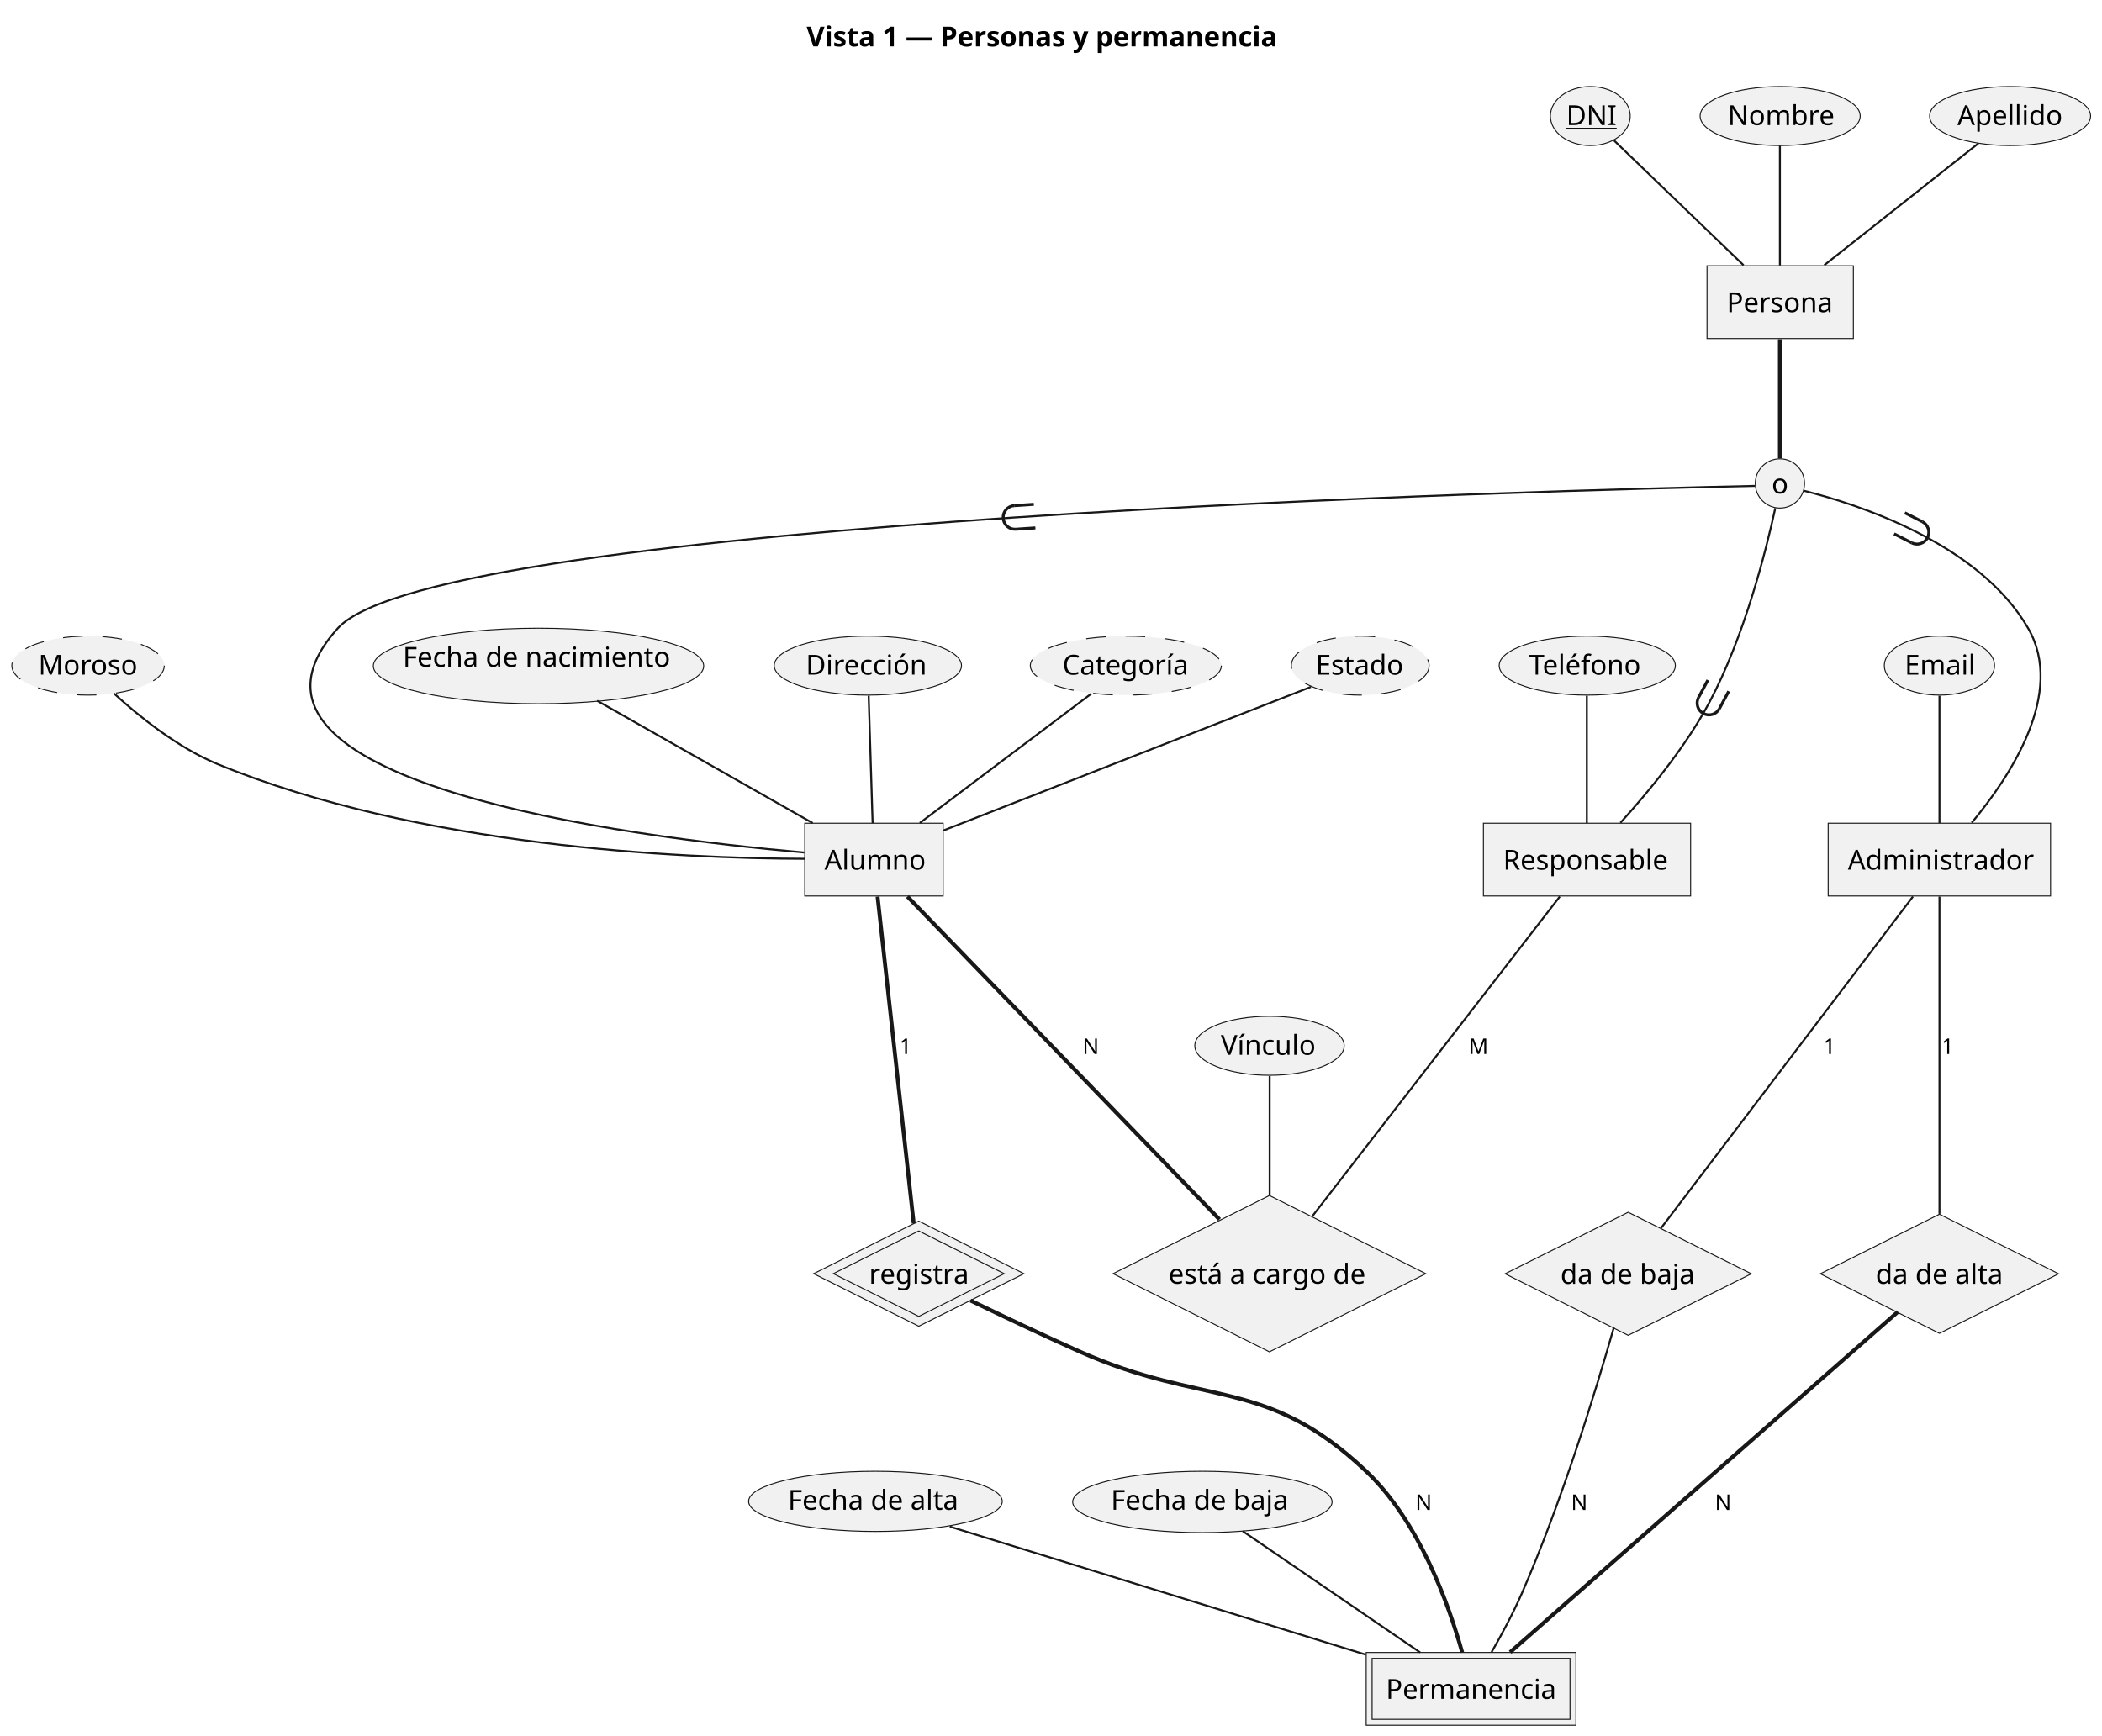
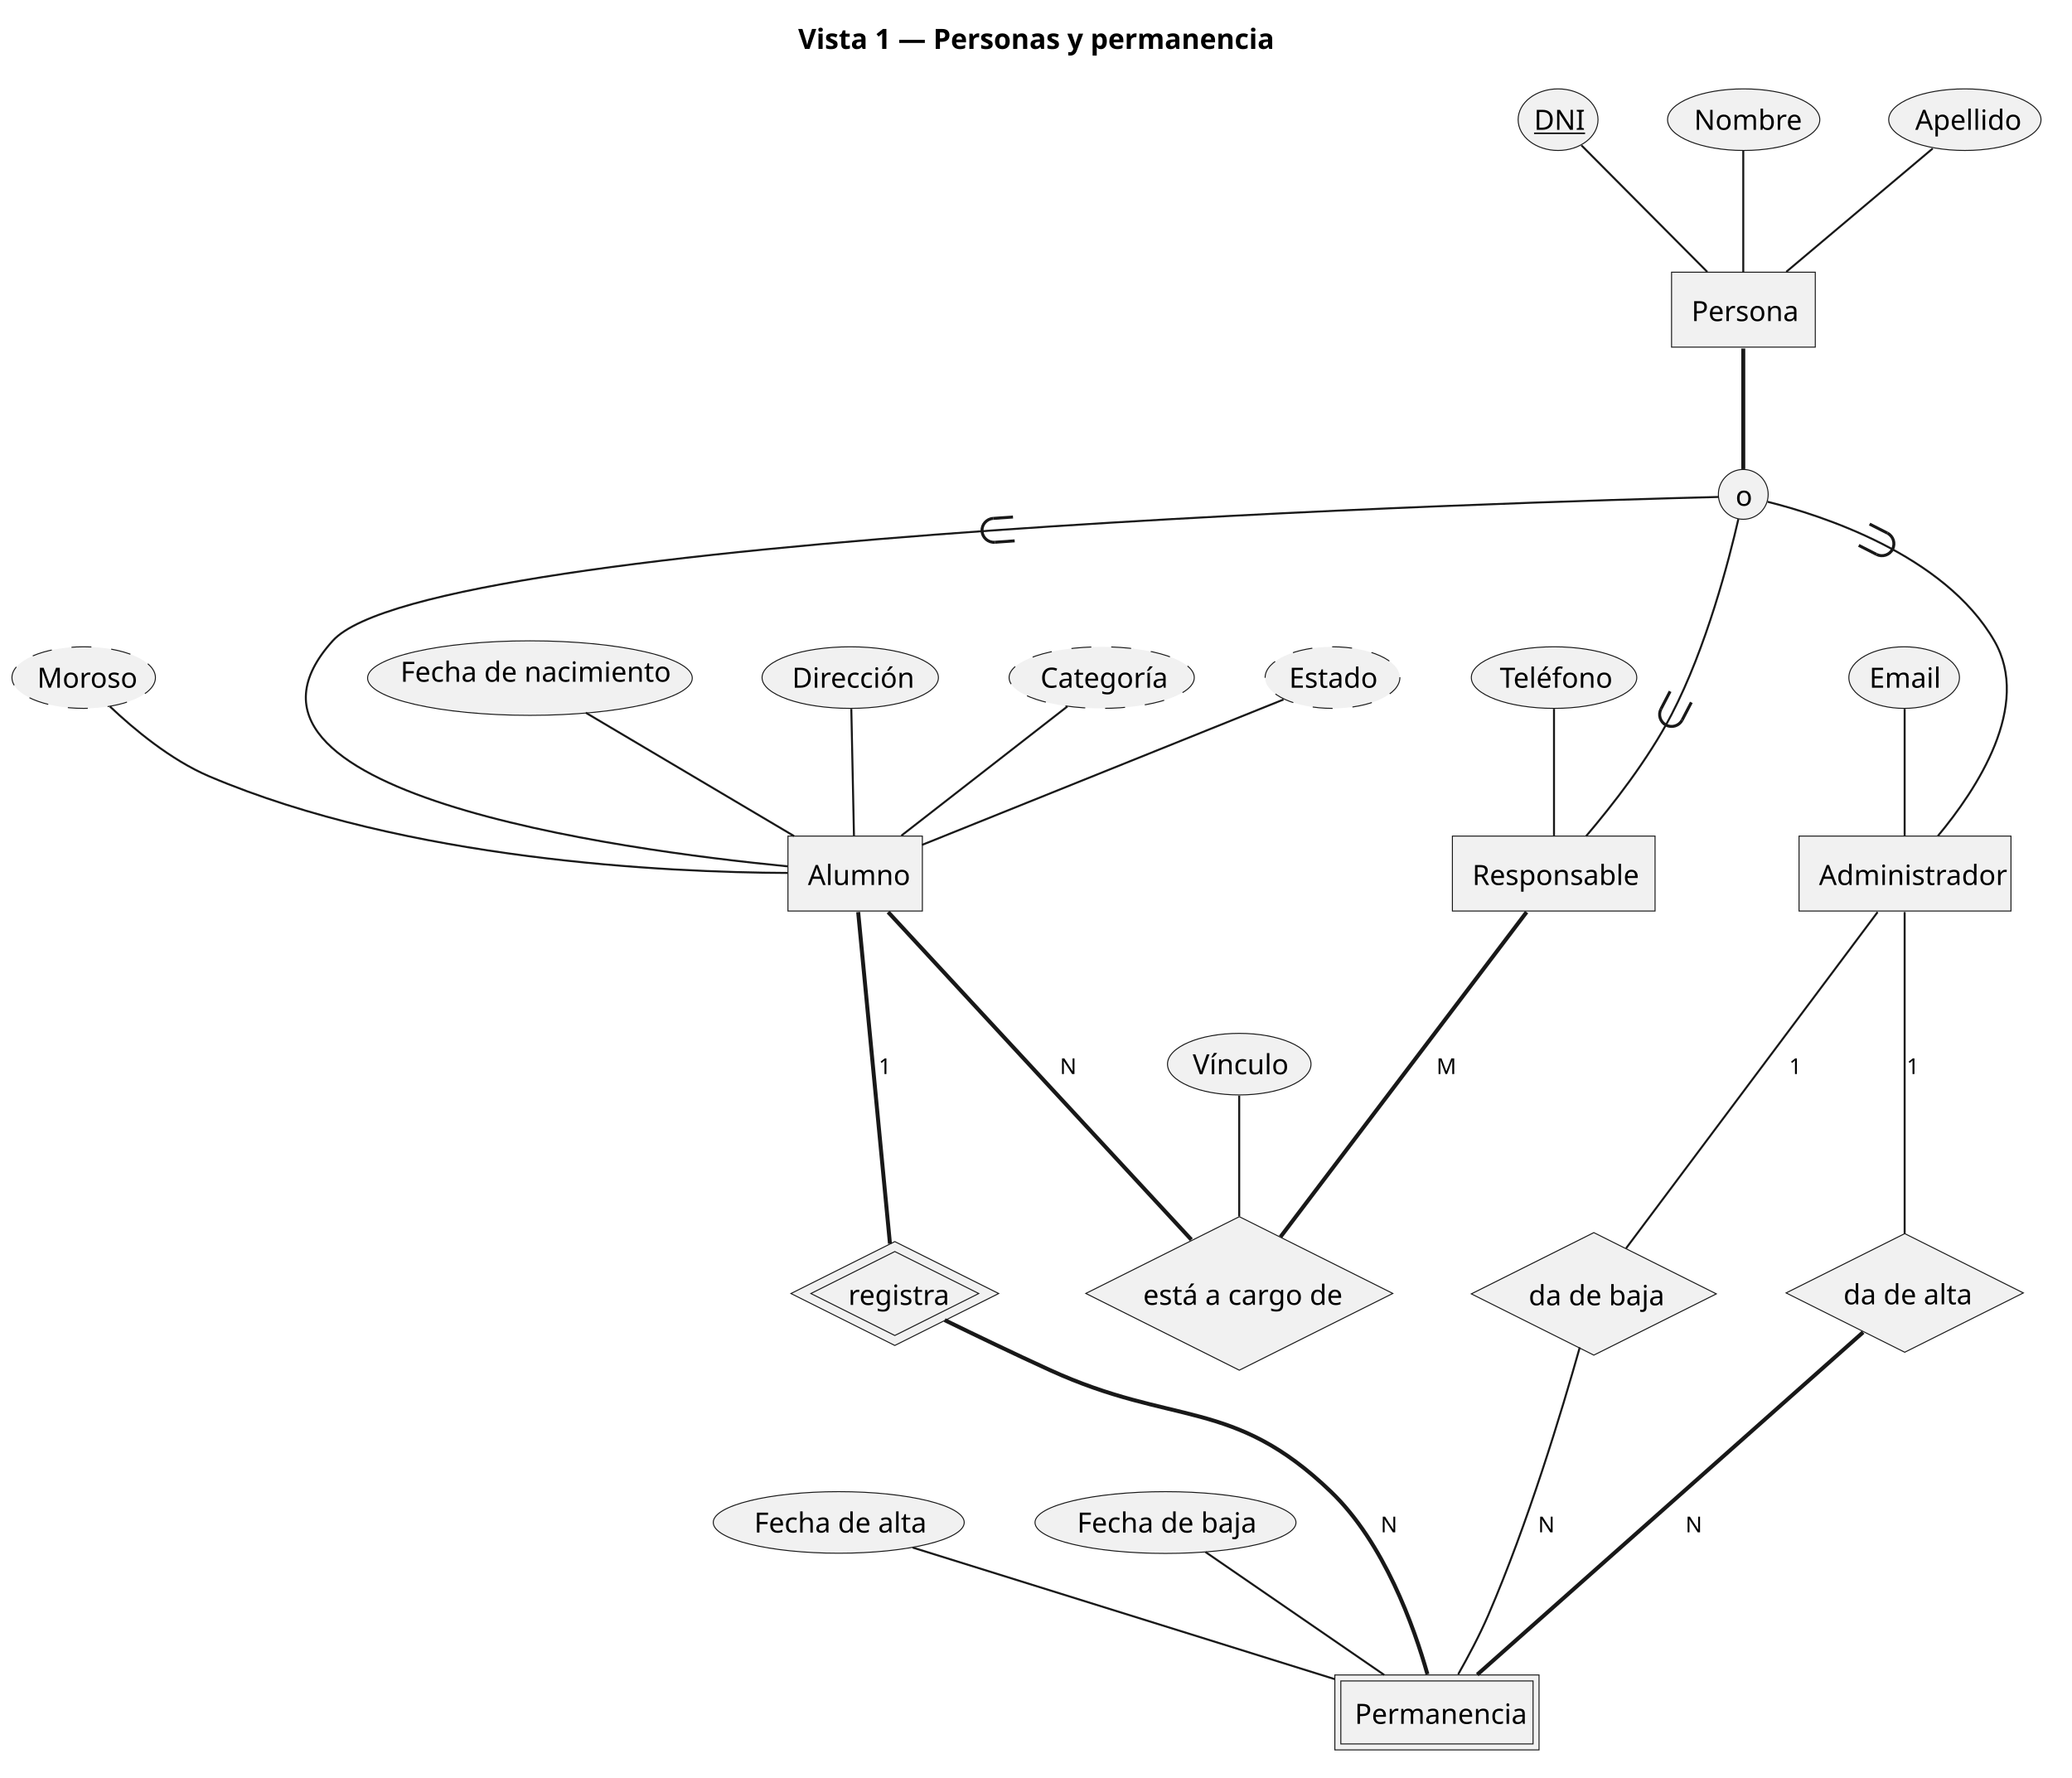
- <svg xmlns="http://www.w3.org/2000/svg" contentStyleType="text/css" data-diagram-type="CHEN_EER" height="881px" preserveAspectRatio="none" style="width:1067px;height:881px;background:#FFFFFF;" version="1.1" viewBox="0 0 1067 881" width="1067px" zoomAndPan="magnify">
+ <svg xmlns="http://www.w3.org/2000/svg" version="1.1" data-diagram-type="CHEN_EER" style="width:1040px;height:892px;background:#FFFFFF;" width="1040px" height="892px" viewBox="0 0 1040 892" zoomAndPan="magnify" preserveAspectRatio="none" contentStyleType="text/css">
  <defs />
-   <g>
+   <g font-family="sans-serif" lengthAdjust="spacing">
    <g class="title" data-source-line="1">
-       <text fill="#000000" font-family="sans-serif" font-size="14" font-weight="bold" lengthAdjust="spacing" textLength="234.309" x="409.449" y="23.562">Vista 1 — Personas y permanencia</text>
+       <text x="400.625" y="24.533" fill="#000" font-size="14" textLength="232.326" font-weight="700">Vista 1 — Personas y permanencia</text>
    </g>
-     <g id="PERSONA">
-       <rect fill="#F1F1F1" height="36.94" style="stroke:#181818;stroke-width:0.5;" width="74.291" x="866.5" y="134.94" />
-       <text fill="#000000" font-family="sans-serif" font-size="14" lengthAdjust="spacing" textLength="54.291" x="876.5" y="158.502">Persona</text>
+     <g>
+       <rect x="839" y="136.609" width="72.145" height="37.609" fill="#F1F1F1" style="stroke:#181818;stroke-width:0.5;" />
+       <text x="849" y="161.143" fill="#000" font-size="14" textLength="52.145">Persona</text>
    </g>
-     <g id="PERSONA.P_DNI">
-       <ellipse cx="807.261" cy="58.917" fill="#F1F1F1" rx="20.261" ry="14.978" style="stroke:#181818;stroke-width:0.5;" />
-       <text fill="#000000" font-family="sans-serif" font-size="14" lengthAdjust="spacing" text-decoration="underline" textLength="24.411" x="795.056" y="63.502">DNI</text>
+     <g>
+       <ellipse cx="782.049" cy="60.061" rx="20.049" ry="15.452" fill="#F1F1F1" style="stroke:#181818;stroke-width:0.5;" />
+       <text x="769.993" y="65.143" fill="#000" font-size="14" textLength="24.11" text-decoration="underline">DNI</text>
    </g>
-     <g id="PERSONA.P_NOM">
-       <ellipse cx="903.626" cy="58.917" fill="#F1F1F1" rx="40.626" ry="14.978" style="stroke:#181818;stroke-width:0.5;" />
-       <text fill="#000000" font-family="sans-serif" font-size="14" lengthAdjust="spacing" textLength="53.211" x="877.02" y="63.502">Nombre</text>
+     <g>
+       <ellipse cx="875.209" cy="60.061" rx="38.209" ry="15.452" fill="#F1F1F1" style="stroke:#181818;stroke-width:0.5;" />
+       <text x="850.312" y="65.143" fill="#000" font-size="14" textLength="49.793">Nombre</text>
    </g>
-     <g id="PERSONA.P_APE">
-       <ellipse cx="1020.353" cy="58.917" fill="#F1F1F1" rx="40.853" ry="14.978" style="stroke:#181818;stroke-width:0.5;" />
-       <text fill="#000000" font-family="sans-serif" font-size="14" lengthAdjust="spacing" textLength="53.532" x="993.587" y="63.502">Apellido</text>
+     <g>
+       <ellipse cx="986.223" cy="60.061" rx="38.223" ry="15.452" fill="#F1F1F1" style="stroke:#181818;stroke-width:0.5;" />
+       <text x="961.317" y="65.143" fill="#000" font-size="14" textLength="49.813">Apellido</text>
    </g>
-     <g id="ALUMNO">
-       <rect fill="#F1F1F1" height="36.94" style="stroke:#181818;stroke-width:0.5;" width="70.258" x="408.5" y="417.94" />
-       <text fill="#000000" font-family="sans-serif" font-size="14" lengthAdjust="spacing" textLength="50.258" x="418.5" y="441.502">Alumno</text>
+     <g>
+       <rect x="395.5" y="419.609" width="67.469" height="37.609" fill="#F1F1F1" style="stroke:#181818;stroke-width:0.5;" />
+       <text x="405.5" y="444.143" fill="#000" font-size="14" textLength="47.469">Alumno</text>
    </g>
-     <g id="ALUMNO.A_FN">
-       <ellipse cx="273.356" cy="338.111" fill="#F1F1F1" rx="83.856" ry="19.171" style="stroke:#181818;stroke-width:0.5;" />
-       <text fill="#000000" font-family="sans-serif" font-size="14" lengthAdjust="spacing" textLength="137.758" x="204.477" y="338.502">Fecha de nacimiento</text>
+     <g>
+       <ellipse cx="265.991" cy="340.307" rx="81.491" ry="18.698" fill="#F1F1F1" style="stroke:#181818;stroke-width:0.5;" />
+       <text x="201.008" y="342.143" fill="#000" font-size="14" textLength="129.965">Fecha de nacimiento</text>
    </g>
-     <g id="ALUMNO.A_DIR">
-       <ellipse cx="440.533" cy="337.918" fill="#F1F1F1" rx="47.533" ry="14.978" style="stroke:#181818;stroke-width:0.5;" />
-       <text fill="#000000" font-family="sans-serif" font-size="14" lengthAdjust="spacing" textLength="62.98" x="409.043" y="342.502">Dirección</text>
+     <g>
+       <ellipse cx="426.761" cy="340.061" rx="44.261" ry="15.452" fill="#F1F1F1" style="stroke:#181818;stroke-width:0.5;" />
+       <text x="397.585" y="345.143" fill="#000" font-size="14" textLength="58.352">Dirección</text>
    </g>
-     <g id="ALUMNO.A_CAT">
-       <ellipse cx="571.49" cy="337.918" fill="#F1F1F1" rx="48.49" ry="14.978" style="stroke:#181818;stroke-width:0.5;stroke-dasharray:10,10;" />
-       <text fill="#000000" font-family="sans-serif" font-size="14" lengthAdjust="spacing" textLength="64.333" x="539.324" y="342.502">Categoría</text>
+     <g>
+       <ellipse cx="552.975" cy="340.061" rx="46.475" ry="15.452" fill="#F1F1F1" style="stroke:#181818;stroke-width:0.5;stroke-dasharray:10,10;" />
+       <text x="522.233" y="345.143" fill="#000" font-size="14" textLength="61.482">Categoría</text>
    </g>
-     <g id="ALUMNO.A_EST">
-       <ellipse cx="690.47" cy="337.918" fill="#F1F1F1" rx="34.97" ry="14.978" style="stroke:#181818;stroke-width:0.5;stroke-dasharray:10,10;" />
-       <text fill="#000000" font-family="sans-serif" font-size="14" lengthAdjust="spacing" textLength="45.213" x="667.864" y="342.502">Estado</text>
+     <g>
+       <ellipse cx="668.82" cy="340.061" rx="33.82" ry="15.452" fill="#F1F1F1" style="stroke:#181818;stroke-width:0.5;stroke-dasharray:10,10;" />
+       <text x="647.027" y="345.143" fill="#000" font-size="14" textLength="43.586">Estado</text>
    </g>
-     <g id="ALUMNO.A_MOR">
-       <ellipse cx="44.702" cy="337.918" fill="#F1F1F1" rx="38.702" ry="14.978" style="stroke:#181818;stroke-width:0.5;stroke-dasharray:10,10;" />
-       <text fill="#000000" font-family="sans-serif" font-size="14" lengthAdjust="spacing" textLength="50.49" x="19.457" y="342.502">Moroso</text>
+     <g>
+       <ellipse cx="42.01" cy="340.061" rx="36.01" ry="15.452" fill="#F1F1F1" style="stroke:#181818;stroke-width:0.5;stroke-dasharray:10,10;" />
+       <text x="18.668" y="345.143" fill="#000" font-size="14" textLength="46.683">Moroso</text>
    </g>
-     <g id="RESPONSABLE">
-       <rect fill="#F1F1F1" height="36.94" style="stroke:#181818;stroke-width:0.5;" width="105.176" x="753" y="417.94" />
-       <text fill="#000000" font-family="sans-serif" font-size="14" lengthAdjust="spacing" textLength="85.176" x="763" y="441.502">Responsable</text>
+     <g>
+       <rect x="729" y="419.609" width="101.724" height="37.609" fill="#F1F1F1" style="stroke:#181818;stroke-width:0.5;" />
+       <text x="739" y="444.143" fill="#000" font-size="14" textLength="81.724">Responsable</text>
    </g>
-     <g id="RESPONSABLE.R_TEL">
-       <ellipse cx="805.715" cy="337.918" fill="#F1F1F1" rx="44.715" ry="14.978" style="stroke:#181818;stroke-width:0.5;" />
-       <text fill="#000000" font-family="sans-serif" font-size="14" lengthAdjust="spacing" textLength="58.994" x="776.218" y="342.502">Teléfono</text>
+     <g>
+       <ellipse cx="780.025" cy="340.061" rx="41.525" ry="15.452" fill="#F1F1F1" style="stroke:#181818;stroke-width:0.5;" />
+       <text x="752.784" y="345.143" fill="#000" font-size="14" textLength="54.482">Teléfono</text>
    </g>
-     <g id="ADMIN">
-       <rect fill="#F1F1F1" height="36.94" style="stroke:#181818;stroke-width:0.5;" width="112.887" x="928" y="417.94" />
-       <text fill="#000000" font-family="sans-serif" font-size="14" lengthAdjust="spacing" textLength="92.887" x="938" y="441.502">Administrador</text>
+     <g>
+       <rect x="903" y="419.609" width="106.365" height="37.609" fill="#F1F1F1" style="stroke:#181818;stroke-width:0.5;" />
+       <text x="913" y="444.143" fill="#000" font-size="14" textLength="86.365">Administrador</text>
    </g>
-     <g id="ADMIN.AD_MAIL">
-       <ellipse cx="984.476" cy="337.918" fill="#F1F1F1" rx="27.976" ry="14.978" style="stroke:#181818;stroke-width:0.5;" />
-       <text fill="#000000" font-family="sans-serif" font-size="14" lengthAdjust="spacing" textLength="35.321" x="966.815" y="342.502">Email</text>
+     <g>
+       <ellipse cx="955.754" cy="340.061" rx="27.754" ry="15.452" fill="#F1F1F1" style="stroke:#181818;stroke-width:0.5;" />
+       <text x="938.25" y="345.143" fill="#000" font-size="14" textLength="35.007">Email</text>
    </g>
-     <g id="PERSONA.o ALUMNO. RESPONSABLE. ADMIN .center">
-       <ellipse cx="903.5" cy="245.44" fill="#F1F1F1" rx="12.5" ry="12.5" style="stroke:#181818;stroke-width:0.5;" />
-       <text fill="#000000" font-family="sans-serif" font-size="14" lengthAdjust="spacing" textLength="8.395" x="899.303" y="250.532">o</text>
+     <g>
+       <ellipse cx="875" cy="248.109" rx="12.5" ry="12.5" fill="#F1F1F1" style="stroke:#181818;stroke-width:0.5;" />
+       <text x="871.107" y="253.838" fill="#000" font-size="14">o</text>
    </g>
-     <g id="TIENE">
-       <polygon fill="#F1F1F1" points="565,646.627,644.376,606.939,723.751,646.627,644.376,686.315" style="stroke:#181818;stroke-width:0.5;" />
-       <text fill="#000000" font-family="sans-serif" font-size="14" lengthAdjust="spacing" textLength="102.512" x="593.12" y="651.72">está a cargo de</text>
+     <g>
+       <polygon points="545,649.132,622.045,610.609,699.089,649.132,622.045,687.654" fill="#F1F1F1" style="stroke:#181818;stroke-width:0.5;stroke-linejoin:miter;stroke-miterlimit:10;" />
+       <text x="573.79" y="654.86" fill="#000" font-size="14" textLength="96.51">está a cargo de</text>
    </g>
-     <g id="TIENE.T_VINC">
-       <ellipse cx="644.419" cy="530.918" fill="#F1F1F1" rx="37.919" ry="14.978" style="stroke:#181818;stroke-width:0.5;" />
-       <text fill="#000000" font-family="sans-serif" font-size="14" lengthAdjust="spacing" textLength="49.383" x="619.727" y="535.502">Vínculo</text>
+     <g>
+       <ellipse cx="622.019" cy="534.061" rx="36.019" ry="15.452" fill="#F1F1F1" style="stroke:#181818;stroke-width:0.5;" />
+       <text x="598.671" y="539.143" fill="#000" font-size="14" textLength="46.696">Vínculo</text>
    </g>
-     <g id="PERM">
-       <rect fill="#F1F1F1" height="36.94" style="stroke:#181818;stroke-width:0.5;" width="106.454" x="693.5" y="838.939" />
-       <rect fill="#F1F1F1" height="30.939" style="stroke:#181818;stroke-width:0.5;" width="100.454" x="696.5" y="841.939" />
-       <text fill="#000000" font-family="sans-serif" font-size="14" lengthAdjust="spacing" textLength="86.454" x="703.5" y="862.502">Permanencia</text>
+     <g>
+       <rect x="670" y="840.609" width="102.489" height="37.609" fill="#F1F1F1" style="stroke:#181818;stroke-width:0.5;" />
+       <rect x="673" y="843.609" width="96.489" height="31.609" fill="#F1F1F1" style="stroke:#181818;stroke-width:0.5;" />
+       <text x="680" y="865.143" fill="#000" font-size="14" textLength="82.489">Permanencia</text>
    </g>
-     <g id="PERM.PM_FA">
-       <ellipse cx="444.382" cy="762.216" fill="#F1F1F1" rx="64.382" ry="15.276" style="stroke:#181818;stroke-width:0.5;" />
-       <text fill="#000000" font-family="sans-serif" font-size="14" lengthAdjust="spacing" text-decoration="wavy underline" textLength="88.867" x="399.948" y="766.502">Fecha de alta</text>
+     <g>
+       <ellipse cx="420.987" cy="764.061" rx="62.987" ry="15.452" fill="#F1F1F1" style="stroke:#181818;stroke-width:0.5;" />
+       <text x="378.57" y="769.143" fill="#000" font-size="14" textLength="84.834" text-decoration="wavy underline">Fecha de alta</text>
    </g>
-     <g id="PERM.PM_FB">
-       <ellipse cx="610.342" cy="762.508" fill="#F1F1F1" rx="65.842" ry="15.568" style="stroke:#181818;stroke-width:0.5;" />
-       <text fill="#000000" font-family="sans-serif" font-size="14" lengthAdjust="spacing" textLength="92.859" x="563.912" y="766.502">Fecha de baja</text>
+     <g>
+       <ellipse cx="585.001" cy="764.11" rx="65.501" ry="15.5" fill="#F1F1F1" style="stroke:#181818;stroke-width:0.5;" />
+       <text x="540.635" y="769.143" fill="#000" font-size="14" textLength="88.73">Fecha de baja</text>
    </g>
-     <g id="REG_PERM">
-       <polygon fill="#F1F1F1" points="413,646.627,466.375,619.939,519.75,646.627,466.375,673.315" style="stroke:#181818;stroke-width:0.5;" />
-       <polygon fill="#F1F1F1" points="423,646.627,466.375,624.939,509.75,646.627,466.375,668.315" style="stroke:#181818;stroke-width:0.5;" />
-       <text fill="#000000" font-family="sans-serif" font-size="14" lengthAdjust="spacing" textLength="50.511" x="441.12" y="651.72">registra</text>
+     <g>
+       <polygon points="397,649.175,449.131,623.109,501.262,649.175,449.131,675.24" fill="#F1F1F1" style="stroke:#181818;stroke-width:0.5;stroke-linejoin:miter;stroke-miterlimit:10;" />
+       <polygon points="407,649.175,449.131,628.109,491.262,649.175,449.131,670.24" fill="#F1F1F1" style="stroke:#181818;stroke-width:0.5;stroke-linejoin:miter;stroke-miterlimit:10;" />
+       <text x="425.79" y="654.903" fill="#000" font-size="14" textLength="46.683">registra</text>
    </g>
-     <g id="ALTA">
-       <polygon fill="#F1F1F1" points="924,646.683,984.488,616.439,1044.976,646.683,984.488,676.927" style="stroke:#181818;stroke-width:0.5;" />
-       <text fill="#000000" font-family="sans-serif" font-size="14" lengthAdjust="spacing" textLength="64.736" x="952.12" y="651.776">da de alta</text>
+     <g>
+       <polygon points="896.5,648.878,956.038,619.109,1015.576,648.878,956.038,678.647" fill="#F1F1F1" style="stroke:#181818;stroke-width:0.5;stroke-linejoin:miter;stroke-miterlimit:10;" />
+       <text x="925.29" y="654.607" fill="#000" font-size="14" textLength="61.496">da de alta</text>
    </g>
-     <g id="BAJA">
-       <polygon fill="#F1F1F1" points="764,646.682,826.484,615.439,888.968,646.682,826.484,677.923" style="stroke:#181818;stroke-width:0.5;" />
-       <text fill="#000000" font-family="sans-serif" font-size="14" lengthAdjust="spacing" textLength="68.728" x="792.12" y="651.774">da de baja</text>
+     <g>
+       <polygon points="738.5,649.352,799.986,618.609,861.472,649.352,799.986,680.095" fill="#F1F1F1" style="stroke:#181818;stroke-width:0.5;stroke-linejoin:miter;stroke-miterlimit:10;" />
+       <text x="767.29" y="655.081" fill="#000" font-size="14" textLength="65.393">da de baja</text>
    </g>
-     <g class="link" data-entity-1="PERSONA.P_DNI" data-entity-2="PERSONA" data-source-line="4" data-uid="lnk4" id="link_PERSONA.P_DNI_PERSONA">
-       <path d="M819.27,71.279 C835.69,87.109 865.64,115.96 885.05,134.66" fill="none" id="PERSONA/P_DNI-PERSONA" style="stroke:#181818;stroke-width:1;" />
+     <g class="link" data-entity-1="ent0002" data-entity-2="ent0001" id="lnk3" data-source-line="4" data-link-type="association">
+       <path d="M793.78,72.949 C809.71,88.969 838.28,117.699 856.94,136.449" style="stroke:#181818;stroke-width:1;" fill="none" id="PERSONA/P_DNI-PERSONA" />
    </g>
-     <g class="link" data-entity-1="PERSONA.P_NOM" data-entity-2="PERSONA" data-source-line="5" data-uid="lnk6" id="link_PERSONA.P_NOM_PERSONA">
-       <path d="M903.5,73.99 C903.5,90.26 903.5,117.1 903.5,134.769" fill="none" id="PERSONA/P_NOM-PERSONA" style="stroke:#181818;stroke-width:1;" />
+     <g class="link" data-entity-1="ent0004" data-entity-2="ent0001" id="lnk5" data-source-line="5" data-link-type="association">
+       <path d="M875,75.719 C875,92.149 875,118.859 875,136.579" style="stroke:#181818;stroke-width:1;" fill="none" id="PERSONA/P_NOM-PERSONA" />
    </g>
-     <g class="link" data-entity-1="PERSONA.P_APE" data-entity-2="PERSONA" data-source-line="6" data-uid="lnk8" id="link_PERSONA.P_APE_PERSONA">
-       <path d="M1004.23,72.799 C983.89,88.889 948.95,116.499 926.04,134.619" fill="none" id="PERSONA/P_APE-PERSONA" style="stroke:#181818;stroke-width:1;" />
+     <g class="link" data-entity-1="ent0006" data-entity-2="ent0001" id="lnk7" data-source-line="6" data-link-type="association">
+       <path d="M970.1,74.509 C950.79,90.769 918.16,118.259 896.59,136.419" style="stroke:#181818;stroke-width:1;" fill="none" id="PERSONA/P_APE-PERSONA" />
    </g>
-     <g class="link" data-entity-1="ALUMNO.A_FN" data-entity-2="ALUMNO" data-source-line="9" data-uid="lnk11" id="link_ALUMNO.A_FN_ALUMNO">
-       <path d="M303.11,355.75 C333.74,373.139 381.37,400.17 412.5,417.849" fill="none" id="ALUMNO/A_FN-ALUMNO" style="stroke:#181818;stroke-width:1;" />
+     <g class="link" data-entity-1="ent0009" data-entity-2="ent0008" id="lnk10" data-source-line="9" data-link-type="association">
+       <path d="M294.02,357.699 C323.15,374.939 368.59,401.849 398.58,419.599" style="stroke:#181818;stroke-width:1;" fill="none" id="ALUMNO/A_FN-ALUMNO" />
    </g>
-     <g class="link" data-entity-1="ALUMNO.A_DIR" data-entity-2="ALUMNO" data-source-line="10" data-uid="lnk13" id="link_ALUMNO.A_DIR_ALUMNO">
-       <path d="M440.94,353.18 C441.48,370.38 442.38,399.3 442.95,417.87" fill="none" id="ALUMNO/A_DIR-ALUMNO" style="stroke:#181818;stroke-width:1;" />
+     <g class="link" data-entity-1="ent0011" data-entity-2="ent0008" id="lnk12" data-source-line="10" data-link-type="association">
+       <path d="M427.3,355.769 C427.66,372.849 428.24,401.089 428.63,419.519" style="stroke:#181818;stroke-width:1;" fill="none" id="ALUMNO/A_DIR-ALUMNO" />
    </g>
-     <g class="link" data-entity-1="ALUMNO.A_CAT" data-entity-2="ALUMNO" data-source-line="11" data-uid="lnk15" id="link_ALUMNO.A_CAT_ALUMNO">
-       <path d="M553.97,352.159 C531.38,369.19 492.02,398.86 466.89,417.81" fill="none" id="ALUMNO/A_CAT-ALUMNO" style="stroke:#181818;stroke-width:1;" />
+     <g class="link" data-entity-1="ent0013" data-entity-2="ent0008" id="lnk14" data-source-line="11" data-link-type="association">
+       <path d="M535.76,354.529 C514.06,371.409 476.72,400.479 452.44,419.369" style="stroke:#181818;stroke-width:1;" fill="none" id="ALUMNO/A_CAT-ALUMNO" />
    </g>
-     <g class="link" data-entity-1="ALUMNO.A_EST" data-entity-2="ALUMNO" data-source-line="12" data-uid="lnk17" id="link_ALUMNO.A_EST_ALUMNO">
-       <path d="M665.46,348.719 C621.3,365.969 529.51,401.839 478.9,421.61" fill="none" id="ALUMNO/A_EST-ALUMNO" style="stroke:#181818;stroke-width:1;" />
+     <g class="link" data-entity-1="ent0015" data-entity-2="ent0008" id="lnk16" data-source-line="12" data-link-type="association">
+       <path d="M644.22,351.069 C600.98,368.459 511.72,404.349 462.84,424.009" style="stroke:#181818;stroke-width:1;" fill="none" id="ALUMNO/A_EST-ALUMNO" />
    </g>
-     <g class="link" data-entity-1="ALUMNO.A_MOR" data-entity-2="ALUMNO" data-source-line="13" data-uid="lnk19" id="link_ALUMNO.A_MOR_ALUMNO">
-       <path d="M57.9,352.099 C70.42,363.55 90.17,379.579 110.5,387.94 C212.85,430.029 346.14,435.829 408.48,436.01" fill="none" id="ALUMNO/A_MOR-ALUMNO" style="stroke:#181818;stroke-width:1;" />
+     <g class="link" data-entity-1="ent0017" data-entity-2="ent0008" id="lnk18" data-source-line="13" data-link-type="association">
+       <path d="M55.18,354.559 C67.1,365.849 85.69,381.409 105,389.609 C204.45,431.839 334.75,437.829 395.33,438.099" style="stroke:#181818;stroke-width:1;" fill="none" id="ALUMNO/A_MOR-ALUMNO" />
    </g>
-     <g class="link" data-entity-1="RESPONSABLE.R_TEL" data-entity-2="RESPONSABLE" data-source-line="16" data-uid="lnk22" id="link_RESPONSABLE.R_TEL_RESPONSABLE">
-       <path d="M805.5,353.18 C805.5,370.38 805.5,399.3 805.5,417.87" fill="none" id="RESPONSABLE/R_TEL-RESPONSABLE" style="stroke:#181818;stroke-width:1;" />
+     <g class="link" data-entity-1="ent0020" data-entity-2="ent0019" id="lnk21" data-source-line="16" data-link-type="association">
+       <path d="M780,355.769 C780,372.849 780,401.089 780,419.519" style="stroke:#181818;stroke-width:1;" fill="none" id="RESPONSABLE/R_TEL-RESPONSABLE" />
    </g>
-     <g class="link" data-entity-1="ADMIN.AD_MAIL" data-entity-2="ADMIN" data-source-line="19" data-uid="lnk25" id="link_ADMIN.AD_MAIL_ADMIN">
-       <path d="M984.5,353.18 C984.5,370.38 984.5,399.3 984.5,417.87" fill="none" id="ADMIN/AD_MAIL-ADMIN" style="stroke:#181818;stroke-width:1;" />
+     <g class="link" data-entity-1="ent0023" data-entity-2="ent0022" id="lnk24" data-source-line="19" data-link-type="association">
+       <path d="M956,355.769 C956,372.849 956,401.089 956,419.519" style="stroke:#181818;stroke-width:1;" fill="none" id="ADMIN/AD_MAIL-ADMIN" />
    </g>
-     <g class="link" data-entity-1="PERSONA" data-entity-2="PERSONA.o ALUMNO. RESPONSABLE. ADMIN .center" data-source-line="21" data-uid="lnk27" id="link_PERSONA_PERSONA.o ALUMNO. RESPONSABLE. ADMIN .center">
-       <path d="M903.5,172.22 C903.5,190.149 903.5,217.32 903.5,232.709" fill="none" id="PERSONA-PERSONA/o ALUMNO, RESPONSABLE, ADMIN /center" style="stroke:#181818;stroke-width:2;" />
+     <g class="link" data-entity-1="ent0001" data-entity-2="ent0025" id="lnk26" data-source-line="21" data-link-type="association">
+       <path d="M875,174.919 C875,192.999 875,220.099 875,235.429" style="stroke:#181818;stroke-width:2;" fill="none" id="PERSONA-PERSONA/o ALUMNO, RESPONSABLE, ADMIN /center" />
    </g>
-     <g class="link" data-entity-1="PERSONA.o ALUMNO. RESPONSABLE. ADMIN .center" data-entity-2="ALUMNO" data-source-line="21" data-uid="lnk28" id="link_PERSONA.o ALUMNO. RESPONSABLE. ADMIN .center_ALUMNO">
-       <path d="M890.85,246.69 C797.82,248.69 221.92,263.279 171.5,318.94 C100.45,397.37 319.87,425.01 408.29,432.82" fill="none" id="PERSONA/o ALUMNO, RESPONSABLE, ADMIN /center-ALUMNO" style="stroke:#181818;stroke-width:1;" />
-       <path d="M514.795,256.705 A6,6 0 0 0 515.598 268.678" fill="none" style="stroke:#181818;stroke-width:1.5;" />
-       <line style="stroke:#181818;stroke-width:1.5;" x1="514.795" x2="524.773" y1="256.705" y2="256.036" />
-       <line style="stroke:#181818;stroke-width:1.5;" x1="515.598" x2="525.575" y1="268.678" y2="268.01" />
+     <g class="link" data-entity-1="ent0025" data-entity-2="ent0008" id="lnk27" data-source-line="21" data-link-type="association">
+       <path d="M862.47,249.409 C771.59,251.679 215.65,267.729 167,321.609 C98.25,397.759 310.34,426.499 395.37,434.799" style="stroke:#181818;stroke-width:1;" fill="none" id="PERSONA/o ALUMNO, RESPONSABLE, ADMIN /center-ALUMNO" />
+       <path d="M498.477,260.17 A6,6 0 0 0 499.321 272.141" fill="none" style="stroke:#181818;stroke-width:1.5;" />
+       <line x1="498.477" y1="260.17" x2="508.452" y2="259.467" style="stroke:#181818;stroke-width:1.5;" />
+       <line x1="499.321" y1="272.141" x2="509.296" y2="271.437" style="stroke:#181818;stroke-width:1.5;" />
    </g>
-     <g class="link" data-entity-1="PERSONA.o ALUMNO. RESPONSABLE. ADMIN .center" data-entity-2="RESPONSABLE" data-source-line="21" data-uid="lnk29" id="link_PERSONA.o ALUMNO. RESPONSABLE. ADMIN .center_RESPONSABLE">
-       <path d="M901.16,257.95 C896.66,278.649 885.6,323.149 867.5,356.94 C855.28,379.75 836.28,402.599 822.54,417.719" fill="none" id="PERSONA/o ALUMNO, RESPONSABLE, ADMIN /center-RESPONSABLE" style="stroke:#181818;stroke-width:1;" />
-       <path d="M862.211,354.106 A6,6 0 0 0 872.789 359.773" fill="none" style="stroke:#181818;stroke-width:1.5;" />
-       <line style="stroke:#181818;stroke-width:1.5;" x1="862.211" x2="866.933" y1="354.106" y2="345.291" />
-       <line style="stroke:#181818;stroke-width:1.5;" x1="872.789" x2="877.511" y1="359.773" y2="350.958" />
+     <g class="link" data-entity-1="ent0025" data-entity-2="ent0019" id="lnk28" data-source-line="21" data-link-type="association">
+       <path d="M872.55,260.469 C867.88,280.899 856.54,324.879 839,358.609 C827.23,381.239 809.18,404.289 796.14,419.599" style="stroke:#181818;stroke-width:1;" fill="none" id="PERSONA/o ALUMNO, RESPONSABLE, ADMIN /center-RESPONSABLE" />
+       <path d="M833.677,355.841 A6,6 0 0 0 844.323 361.378" fill="none" style="stroke:#181818;stroke-width:1.5;" />
+       <line x1="833.677" y1="355.841" x2="838.29" y2="346.969" style="stroke:#181818;stroke-width:1.5;" />
+       <line x1="844.323" y1="361.378" x2="848.937" y2="352.505" style="stroke:#181818;stroke-width:1.5;" />
    </g>
-     <g class="link" data-entity-1="PERSONA.o ALUMNO. RESPONSABLE. ADMIN .center" data-entity-2="ADMIN" data-source-line="21" data-uid="lnk30" id="link_PERSONA.o ALUMNO. RESPONSABLE. ADMIN .center_ADMIN">
-       <path d="M915.72,249.16 C942.17,255.769 1004.36,275.459 1029.5,318.94 C1048.5,351.789 1020.49,394.17 1000.87,417.7" fill="none" id="PERSONA/o ALUMNO, RESPONSABLE, ADMIN /center-ADMIN" style="stroke:#181818;stroke-width:1;" />
-       <path d="M970.382,275.572 A6,6 0 0 0 975.821 264.875" fill="none" style="stroke:#181818;stroke-width:1.5;" />
-       <line style="stroke:#181818;stroke-width:1.5;" x1="970.382" x2="961.468" y1="275.572" y2="271.039" />
-       <line style="stroke:#181818;stroke-width:1.5;" x1="975.821" x2="966.907" y1="264.875" y2="260.343" />
+     <g class="link" data-entity-1="ent0025" data-entity-2="ent0022" id="lnk29" data-source-line="21" data-link-type="association">
+       <path d="M887.22,251.829 C913.67,258.439 975.86,278.129 1001,321.609 C1019.82,354.149 992.27,396.039 972.69,419.539" style="stroke:#181818;stroke-width:1;" fill="none" id="PERSONA/o ALUMNO, RESPONSABLE, ADMIN /center-ADMIN" />
+       <path d="M941.882,278.242 A6,6 0 0 0 947.321 267.545" fill="none" style="stroke:#181818;stroke-width:1.5;" />
+       <line x1="941.882" y1="278.242" x2="932.968" y2="273.709" style="stroke:#181818;stroke-width:1.5;" />
+       <line x1="947.321" y1="267.545" x2="938.407" y2="263.013" style="stroke:#181818;stroke-width:1.5;" />
    </g>
-     <g class="link" data-entity-1="TIENE.T_VINC" data-entity-2="TIENE" data-source-line="24" data-uid="lnk33" id="link_TIENE.T_VINC_TIENE">
-       <path d="M644.5,546.309 C644.5,561.47 644.5,585.98 644.5,606.84" fill="none" id="TIENE/T_VINC-TIENE" style="stroke:#181818;stroke-width:1;" />
+     <g class="link" data-entity-1="ent0031" data-entity-2="ent0030" id="lnk32" data-source-line="24" data-link-type="association">
+       <path d="M622,549.879 C622,565.199 622,589.749 622,610.479" style="stroke:#181818;stroke-width:1;" fill="none" id="TIENE/T_VINC-TIENE" />
    </g>
-     <g class="link" data-entity-1="ALUMNO" data-entity-2="TIENE" data-source-line="26" data-uid="lnk34" id="link_ALUMNO_TIENE">
-       <path d="M460.64,455.17 C496.05,491.82 577.45,576.049 619.03,619.09" fill="none" id="ALUMNO-TIENE" style="stroke:#181818;stroke-width:2;" />
-       <text fill="#000000" font-family="sans-serif" font-size="11" lengthAdjust="spacing" textLength="8.288" x="549.5" y="535.096">N</text>
+     <g class="link" data-entity-1="ent0008" data-entity-2="ent0030" id="lnk33" data-source-line="26" data-link-type="association">
+       <path d="M445.79,457.749 C480.09,494.799 558.3,579.299 597.97,622.149" style="stroke:#181818;stroke-width:2;" fill="none" id="ALUMNO-TIENE" />
+       <text x="532" y="539.028" fill="#000" font-size="11">N</text>
    </g>
-     <g class="link" data-entity-1="RESPONSABLE" data-entity-2="TIENE" data-source-line="27" data-uid="lnk35" id="link_RESPONSABLE_TIENE">
-       <path d="M791.77,455.17 C763.79,491.329 699.95,573.799 666.26,617.33" fill="none" id="RESPONSABLE-TIENE" style="stroke:#181818;stroke-width:1;" />
-       <text fill="#000000" font-family="sans-serif" font-size="11" lengthAdjust="spacing" textLength="9.937" x="745.5" y="535.096">M</text>
+     <g class="link" data-entity-1="ent0019" data-entity-2="ent0030" id="lnk34" data-source-line="27" data-link-type="association">
+       <path d="M766.25,457.749 C738.48,494.409 675.51,577.499 642.72,620.759" style="stroke:#181818;stroke-width:2;" fill="none" id="RESPONSABLE-TIENE" />
+       <text x="721" y="539.028" fill="#000" font-size="11">M</text>
    </g>
-     <g class="link" data-entity-1="PERM.PM_FA" data-entity-2="PERM" data-source-line="30" data-uid="lnk38" id="link_PERM.PM_FA_PERM">
-       <path d="M482.14,775.029 C535.34,791.419 632.8,821.429 693.37,840.08" fill="none" id="PERM/PM_FA-PERM" style="stroke:#181818;stroke-width:1;" />
+     <g class="link" data-entity-1="ent0036" data-entity-2="ent0035" id="lnk37" data-source-line="30" data-link-type="association">
+       <path d="M458.09,776.669 C511.39,793.279 609.84,823.959 669.97,842.709" style="stroke:#181818;stroke-width:1;" fill="none" id="PERM/PM_FA-PERM" />
    </g>
-     <g class="link" data-entity-1="PERM.PM_FB" data-entity-2="PERM" data-source-line="31" data-uid="lnk40" id="link_PERM.PM_FB_PERM">
-       <path d="M630.86,777.36 C654.87,793.779 694.8,821.09 720.89,838.929" fill="none" id="PERM/PM_FB-PERM" style="stroke:#181818;stroke-width:1;" />
+     <g class="link" data-entity-1="ent0038" data-entity-2="ent0035" id="lnk39" data-source-line="31" data-link-type="association">
+       <path d="M605.07,778.909 C628.86,795.259 668.58,822.569 694.78,840.589" style="stroke:#181818;stroke-width:1;" fill="none" id="PERM/PM_FB-PERM" />
    </g>
-     <g class="link" data-entity-1="ALUMNO" data-entity-2="REG_PERM" data-source-line="35" data-uid="lnk42" id="link_ALUMNO_REG_PERM">
-       <path d="M445.46,455.17 C449.58,492.409 459.13,578.769 463.81,621.13" fill="none" id="ALUMNO-REG_PERM" style="stroke:#181818;stroke-width:2;" />
-       <text fill="#000000" font-family="sans-serif" font-size="11" lengthAdjust="spacing" textLength="4.474" x="456.5" y="535.096">1</text>
+     <g class="link" data-entity-1="ent0008" data-entity-2="ent0040" id="lnk41" data-source-line="35" data-link-type="association">
+       <path d="M430.74,457.749 C434.35,495.399 442.66,582.019 446.7,624.179" style="stroke:#181818;stroke-width:2;" fill="none" id="ALUMNO-REG_PERM" />
+       <text x="441" y="539.028" fill="#000" font-size="11">1</text>
    </g>
-     <g class="link" data-entity-1="REG_PERM" data-entity-2="PERM" data-source-line="36" data-uid="lnk43" id="link_REG_PERM_PERM">
-       <path d="M492.62,660.24 C508.42,667.889 529.02,677.689 547.5,685.939 C611.72,714.6 642.42,698.6 693.5,746.939 C720.65,772.639 735.59,815.149 742.23,838.929" fill="none" id="REG_PERM-PERM" style="stroke:#181818;stroke-width:2;" />
-       <text fill="#000000" font-family="sans-serif" font-size="11" lengthAdjust="spacing" textLength="8.288" x="718.5" y="766.596">N</text>
+     <g class="link" data-entity-1="ent0040" data-entity-2="ent0035" id="lnk42" data-source-line="36" data-link-type="association">
+       <path d="M474.17,662.529 C489.39,669.959 509.23,679.499 527,687.609 C589.11,715.959 618.75,701.319 668,748.609 C694.76,774.299 709.7,816.269 716.48,840.259" style="stroke:#181818;stroke-width:2;" fill="none" id="REG_PERM-PERM" />
+       <text x="693" y="769.028" fill="#000" font-size="11">N</text>
    </g>
-     <g class="link" data-entity-1="ADMIN" data-entity-2="ALTA" data-source-line="40" data-uid="lnk45" id="link_ADMIN_ALTA">
-       <path d="M984.5,455.17 C984.5,491.029 984.5,572.46 984.5,616.26" fill="none" id="ADMIN-ALTA" style="stroke:#181818;stroke-width:1;" />
-       <text fill="#000000" font-family="sans-serif" font-size="11" lengthAdjust="spacing" textLength="4.474" x="985.5" y="535.096">1</text>
+     <g class="link" data-entity-1="ent0022" data-entity-2="ent0043" id="lnk44" data-source-line="40" data-link-type="association">
+       <path d="M956,457.749 C956,493.909 956,575.259 956,618.989" style="stroke:#181818;stroke-width:1;" fill="none" id="ADMIN-ALTA" />
+       <text x="957" y="539.028" fill="#000" font-size="11">1</text>
    </g>
-     <g class="link" data-entity-1="ALTA" data-entity-2="PERM" data-source-line="41" data-uid="lnk46" id="link_ALTA_PERM">
-       <path d="M963.38,665.99 C917.87,705.949 811.1,799.71 766.56,838.819" fill="none" id="ALTA-PERM" style="stroke:#181818;stroke-width:2;" />
-       <text fill="#000000" font-family="sans-serif" font-size="11" lengthAdjust="spacing" textLength="8.288" x="870.5" y="766.596">N</text>
+     <g class="link" data-entity-1="ent0043" data-entity-2="ent0035" id="lnk45" data-source-line="41" data-link-type="association">
+       <path d="M935.15,668.609 C890.44,708.279 785.84,801.089 741.47,840.449" style="stroke:#181818;stroke-width:2;" fill="none" id="ALTA-PERM" />
+       <text x="846" y="769.028" fill="#000" font-size="11">N</text>
    </g>
-     <g class="link" data-entity-1="ADMIN" data-entity-2="BAJA" data-source-line="44" data-uid="lnk48" id="link_ADMIN_BAJA">
-       <path d="M971.03,455.17 C942.22,493.099 874.7,581.98 843.22,623.429" fill="none" id="ADMIN-BAJA" style="stroke:#181818;stroke-width:1;" />
-       <text fill="#000000" font-family="sans-serif" font-size="11" lengthAdjust="spacing" textLength="4.474" x="925.5" y="535.096">1</text>
+     <g class="link" data-entity-1="ent0022" data-entity-2="ent0046" id="lnk47" data-source-line="44" data-link-type="association">
+       <path d="M942.43,457.749 C913.74,496.089 847.05,585.229 816.19,626.469" style="stroke:#181818;stroke-width:1;" fill="none" id="ADMIN-BAJA" />
+       <text x="898" y="539.028" fill="#000" font-size="11">1</text>
    </g>
-     <g class="link" data-entity-1="BAJA" data-entity-2="PERM" data-source-line="45" data-uid="lnk49" id="link_BAJA_PERM">
-       <path d="M819.2,673.99 C809.93,706.449 792.67,762.75 772.5,808.939 C768.06,819.11 762.19,829.99 757.15,838.769" fill="none" id="BAJA-PERM" style="stroke:#181818;stroke-width:1;" />
-       <text fill="#000000" font-family="sans-serif" font-size="11" lengthAdjust="spacing" textLength="8.288" x="797.5" y="766.596">N</text>
+     <g class="link" data-entity-1="ent0046" data-entity-2="ent0035" id="lnk48" data-source-line="45" data-link-type="association">
+       <path d="M792.93,676.209 C783.86,708.409 766.9,764.539 747,810.609 C742.64,820.699 736.89,831.499 731.91,840.299" style="stroke:#181818;stroke-width:1;" fill="none" id="BAJA-PERM" />
+       <text x="772" y="769.028" fill="#000" font-size="11">N</text>
    </g>
  </g>
</svg>
